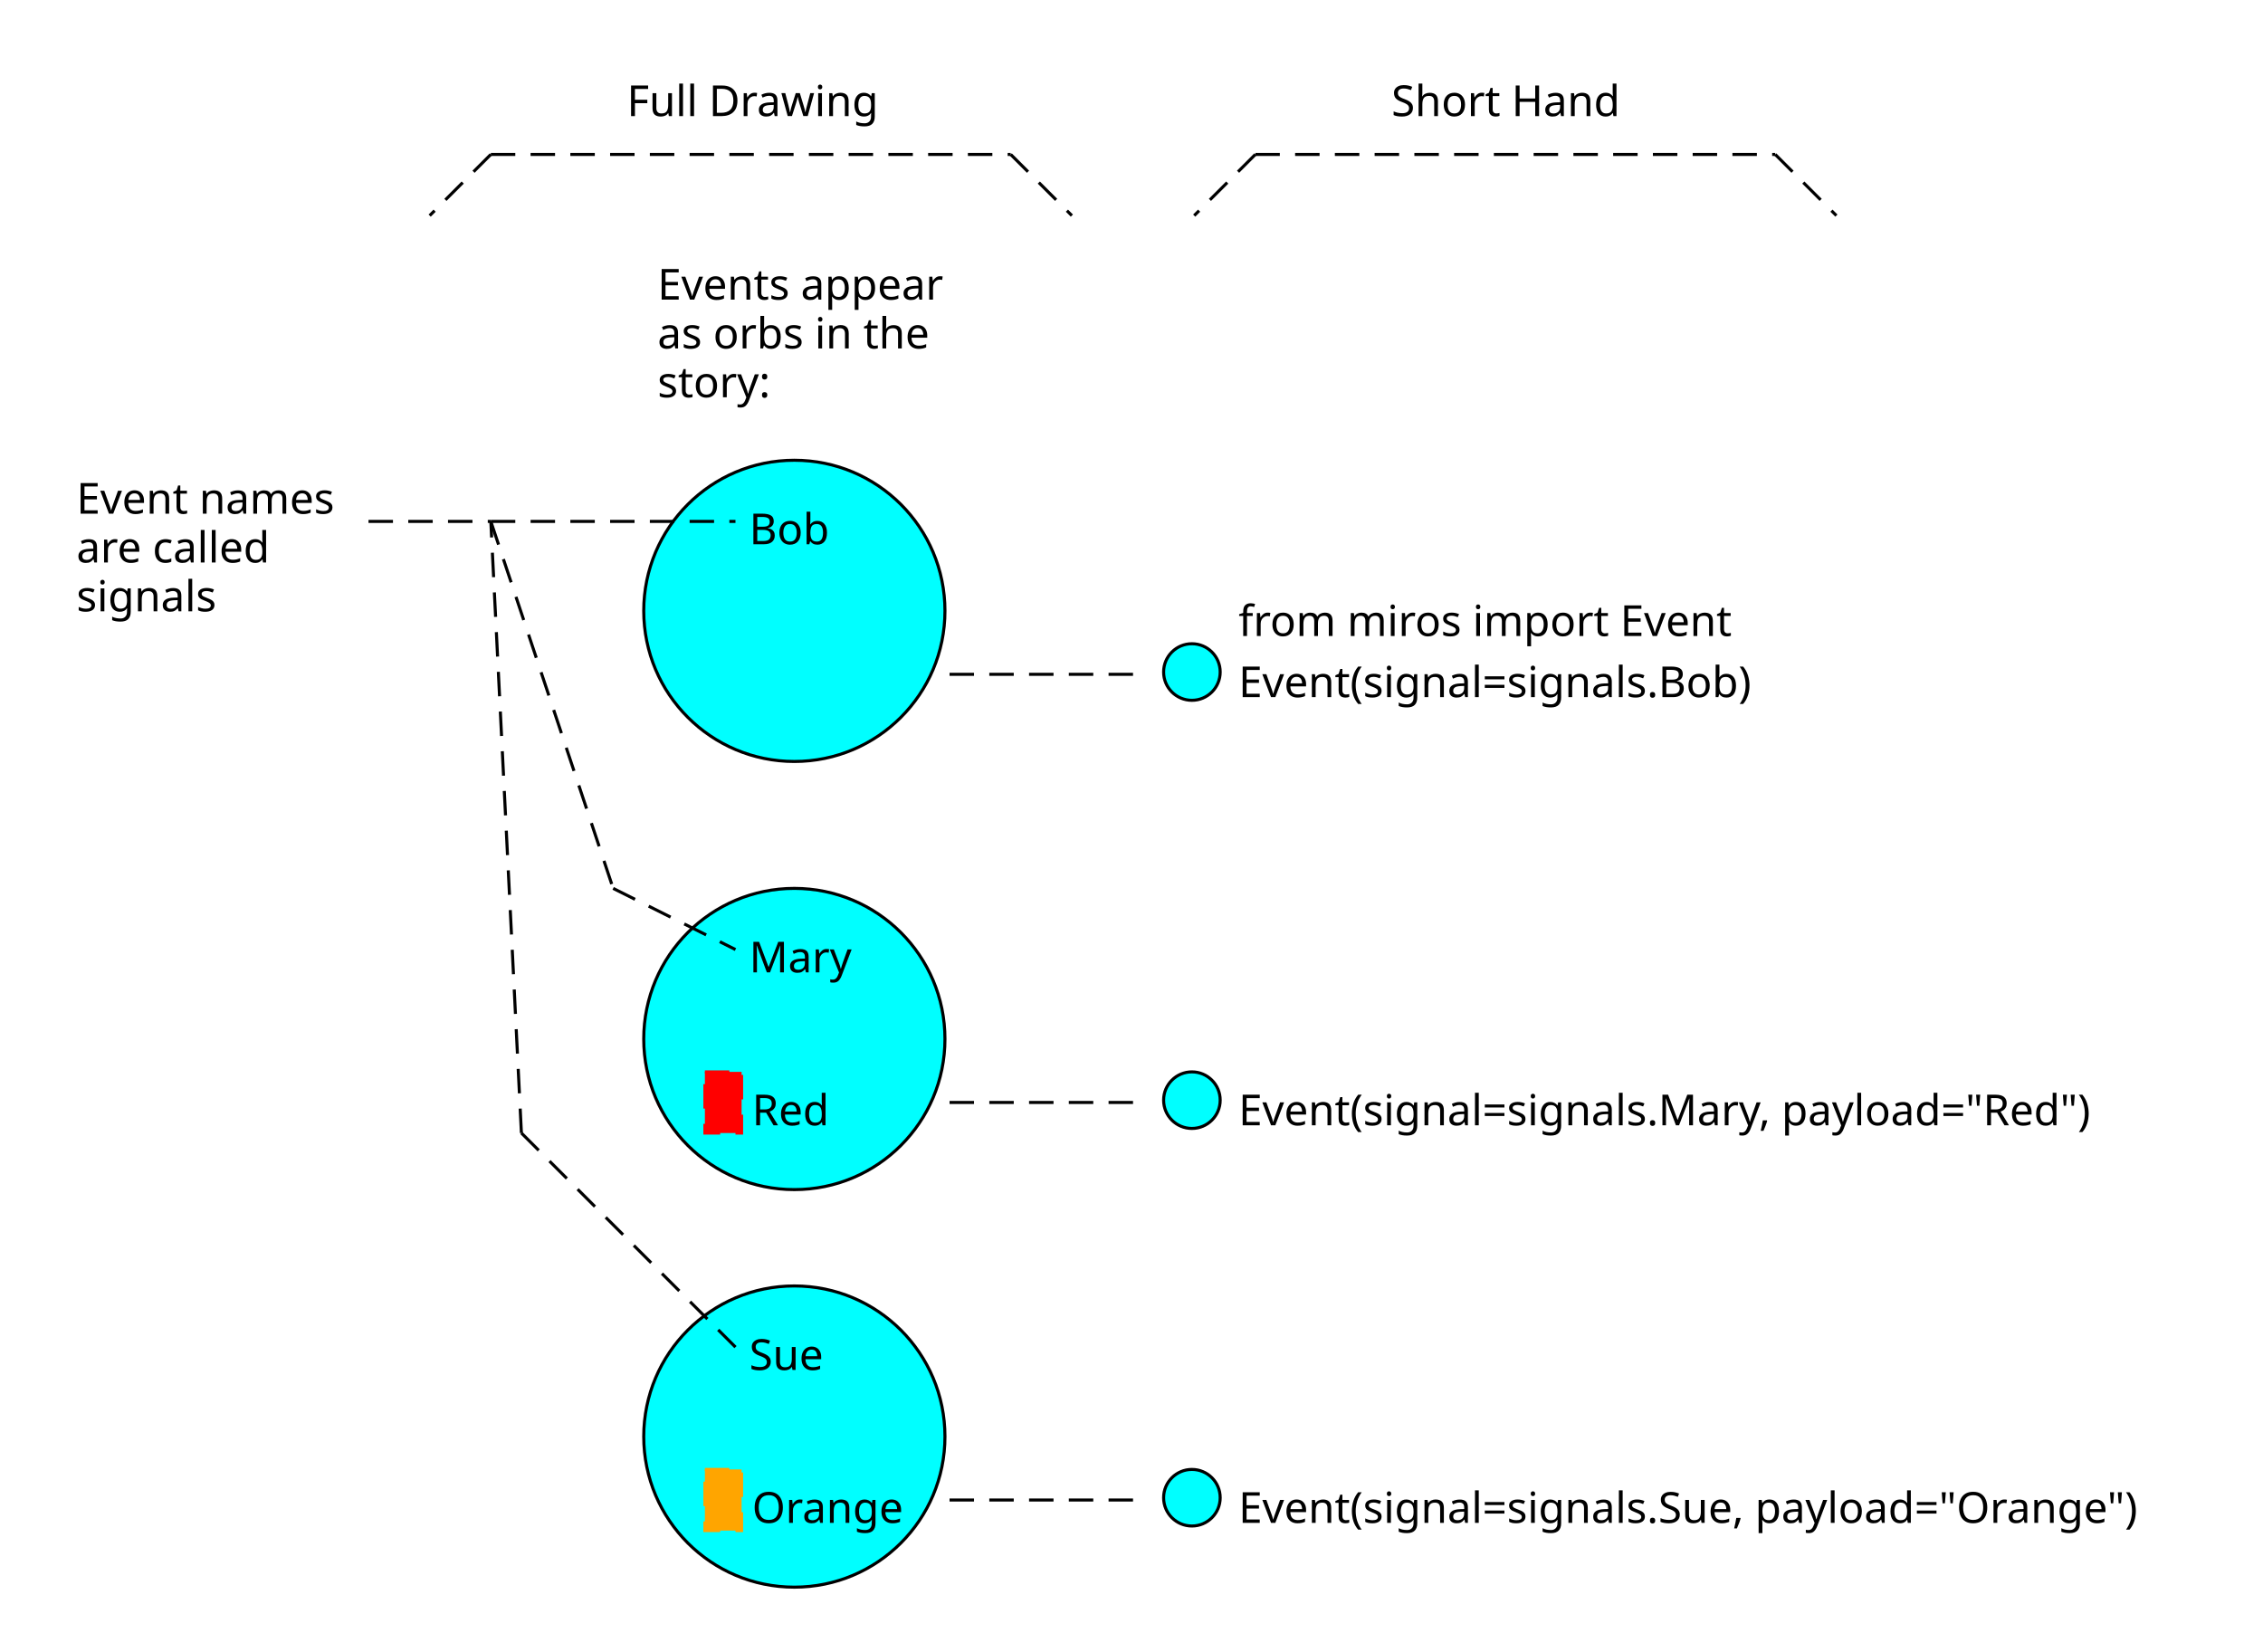
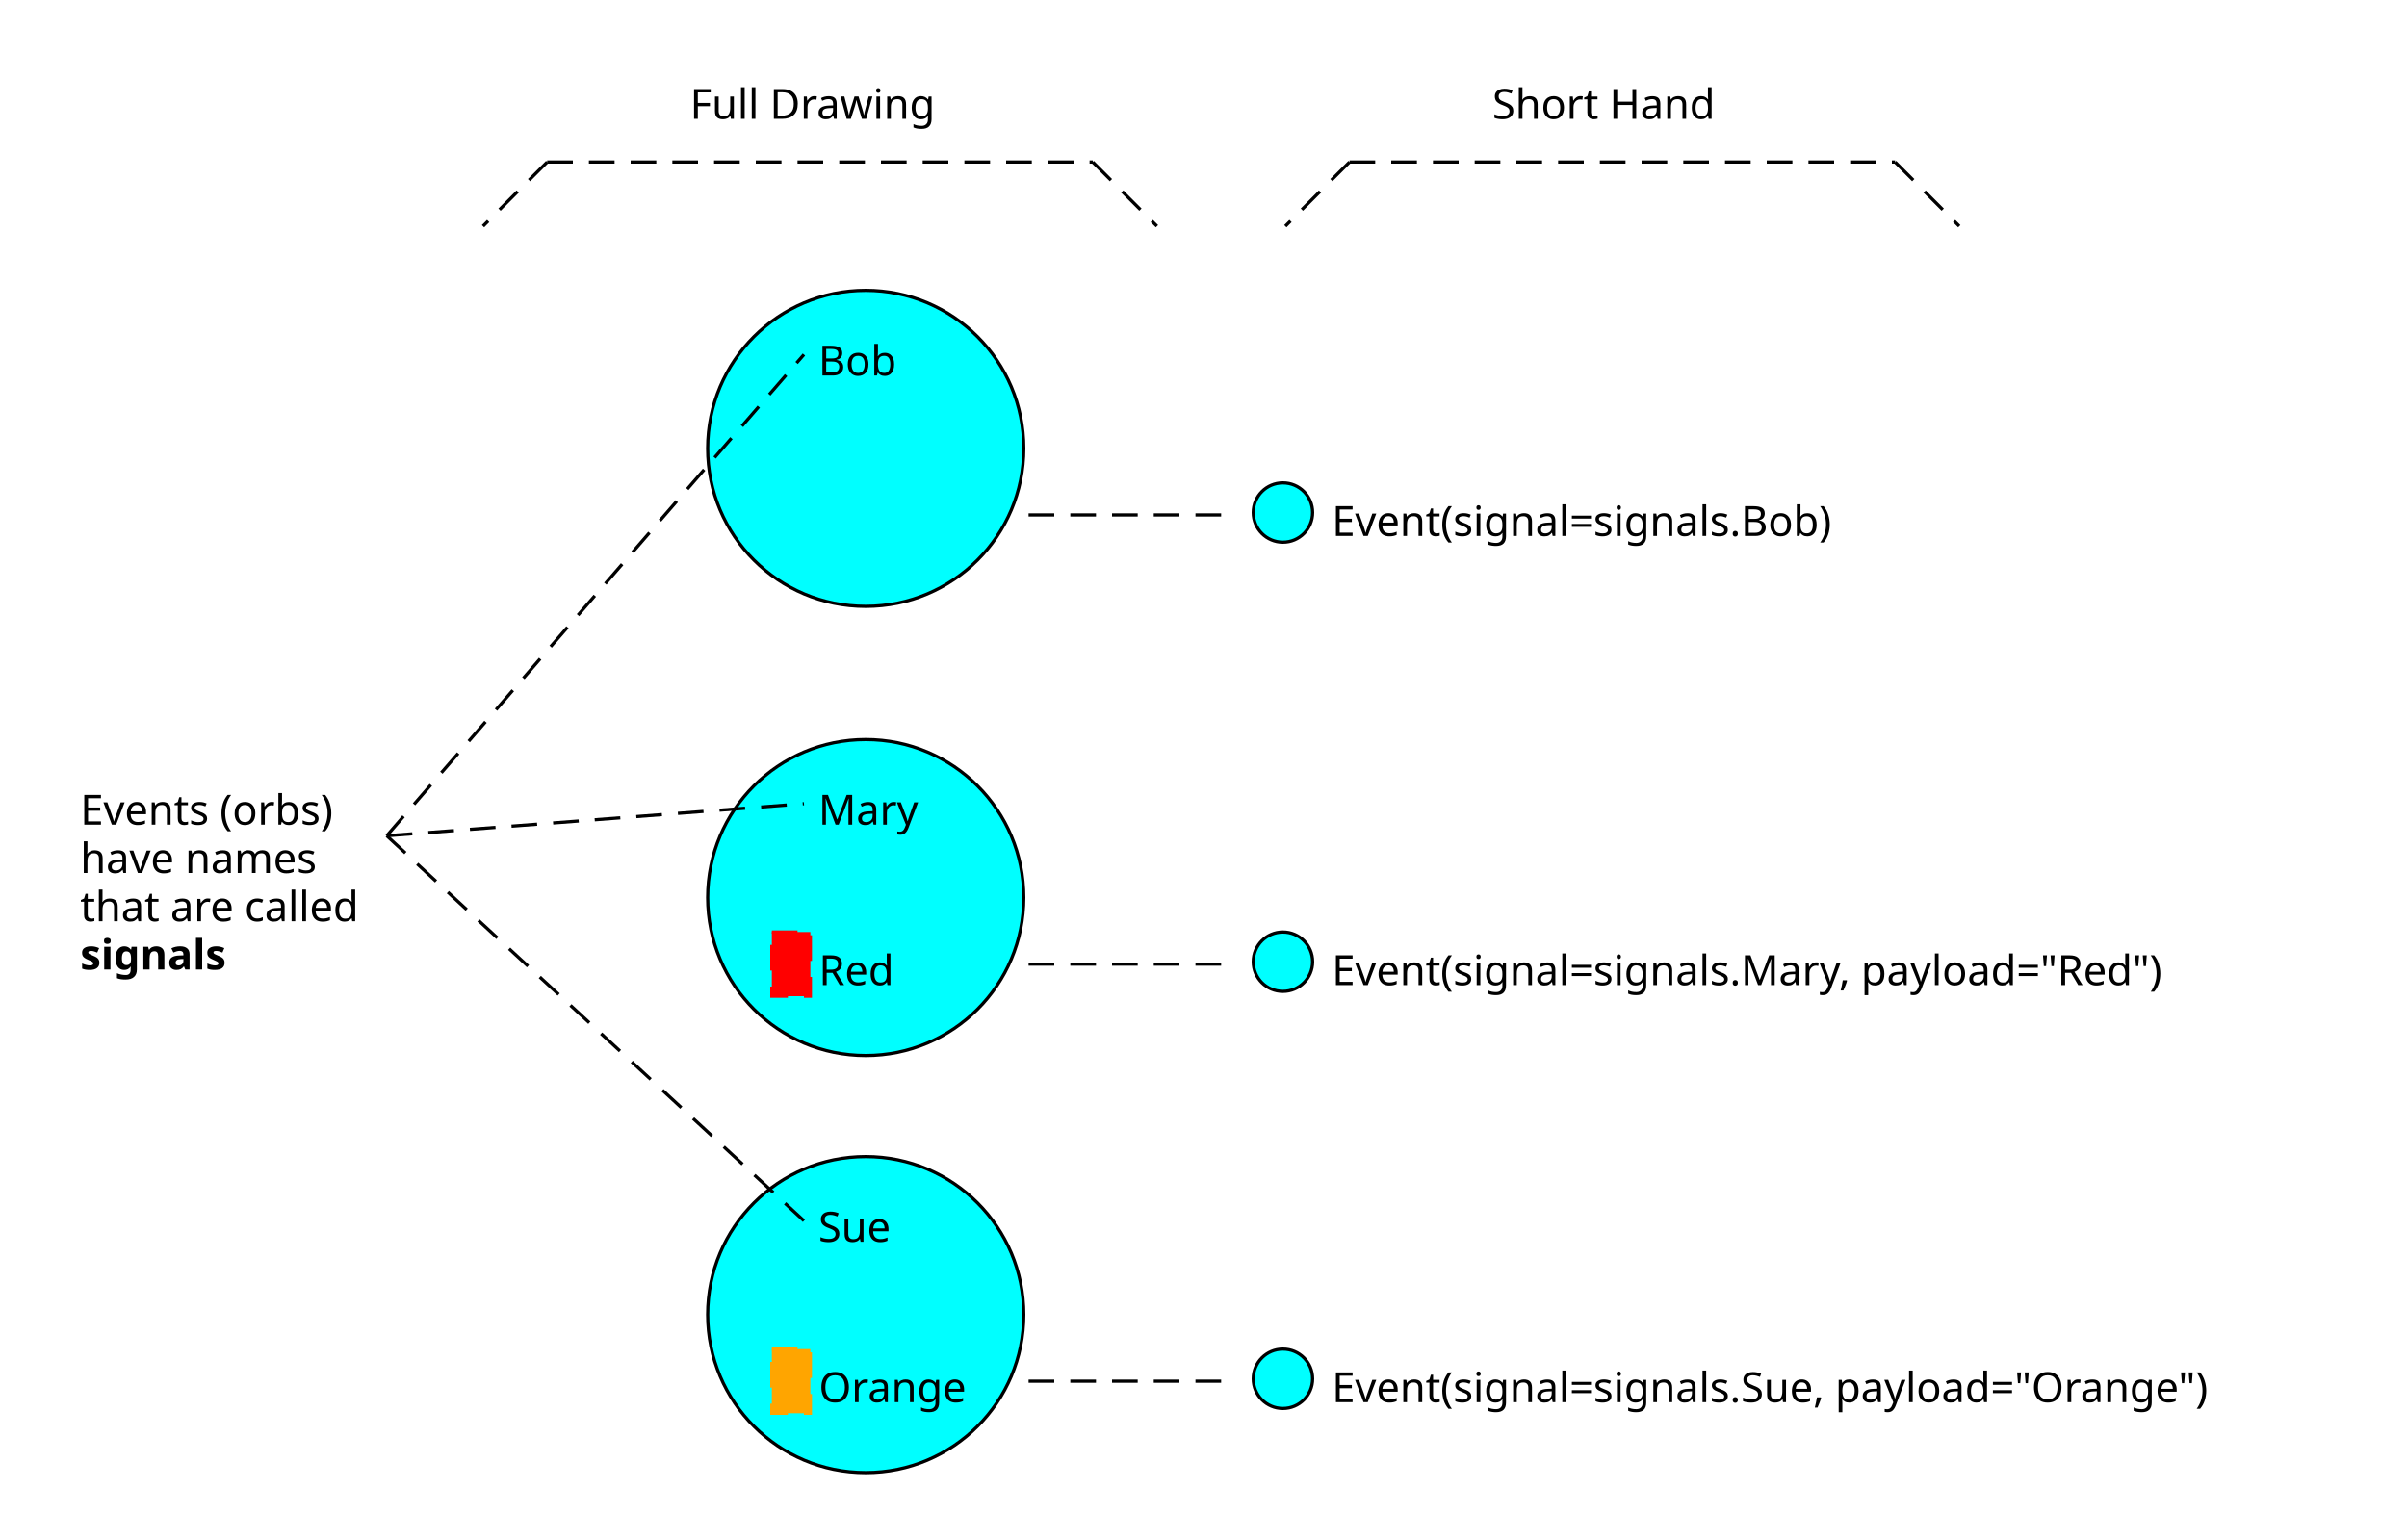
- <svg xmlns="http://www.w3.org/2000/svg" fill-opacity="1" color-rendering="auto" color-interpolation="auto" text-rendering="auto" stroke="black" stroke-linecap="square" width="740" stroke-miterlimit="10" shape-rendering="auto" stroke-opacity="1" fill="black" stroke-dasharray="none" font-weight="normal" stroke-width="1" viewBox="180 90 740 540" height="540" font-family="'Dialog'" font-style="normal" stroke-linejoin="miter" font-size="12px" stroke-dashoffset="0" image-rendering="auto">
+ <svg xmlns="http://www.w3.org/2000/svg" fill-opacity="1" color-rendering="auto" color-interpolation="auto" text-rendering="auto" stroke="black" stroke-linecap="square" width="750" stroke-miterlimit="10" shape-rendering="auto" stroke-opacity="1" fill="black" stroke-dasharray="none" font-weight="normal" stroke-width="1" viewBox="170 150 750 480" height="480" font-family="'Dialog'" font-style="normal" stroke-linejoin="miter" font-size="12px" stroke-dashoffset="0" image-rendering="auto">
  <defs id="genericDefs" />
  <g>
    <defs id="defs1">
      <clipPath clipPathUnits="userSpaceOnUse" id="clipPath1">
        <path d="M0 0 L2147483647 0 L2147483647 2147483647 L0 2147483647 L0 0 Z" />
      </clipPath>
      <clipPath clipPathUnits="userSpaceOnUse" id="clipPath2">
        <path d="M0 0 L0 30 L100 30 L100 0 Z" />
      </clipPath>
      <clipPath clipPathUnits="userSpaceOnUse" id="clipPath3">
-         <path d="M0 0 L0 70 L200 70 L200 0 Z" />
+         <path d="M0 0 L0 20 L20 20 L20 0 Z" />
      </clipPath>
      <clipPath clipPathUnits="userSpaceOnUse" id="clipPath4">
-         <path d="M0 0 L0 20 L20 20 L20 0 Z" />
+         <path d="M0 0 L0 30 L320 30 L320 0 Z" />
      </clipPath>
      <clipPath clipPathUnits="userSpaceOnUse" id="clipPath5">
-         <path d="M0 0 L0 30 L320 30 L320 0 Z" />
+         <path d="M0 0 L0 30 L290 30 L290 0 Z" />
      </clipPath>
      <clipPath clipPathUnits="userSpaceOnUse" id="clipPath6">
-         <path d="M0 0 L0 30 L290 30 L290 0 Z" />
+         <path d="M0 0 L0 70 L100 70 L100 0 Z" />
      </clipPath>
      <clipPath clipPathUnits="userSpaceOnUse" id="clipPath7">
-         <path d="M0 0 L0 60 L100 60 L100 0 Z" />
+         <path d="M0 0 L0 100 L100 100 L100 0 Z" />
      </clipPath>
      <clipPath clipPathUnits="userSpaceOnUse" id="clipPath8">
-         <path d="M0 0 L0 60 L110 60 L110 0 Z" />
+         <path d="M0 0 L0 40 L160 40 L160 0 Z" />
      </clipPath>
      <clipPath clipPathUnits="userSpaceOnUse" id="clipPath9">
-         <path d="M0 0 L0 100 L100 100 L100 0 Z" />
+         <path d="M0 0 L0 30 L200 30 L200 0 Z" />
      </clipPath>
      <clipPath clipPathUnits="userSpaceOnUse" id="clipPath10">
-         <path d="M0 0 L0 30 L200 30 L200 0 Z" />
+         <path d="M0 0 L0 50 L50 50 L50 0 Z" />
      </clipPath>
      <clipPath clipPathUnits="userSpaceOnUse" id="clipPath11">
-         <path d="M0 0 L0 50 L50 50 L50 0 Z" />
+         <path d="M0 0 L0 30 L90 30 L90 0 Z" />
      </clipPath>
      <clipPath clipPathUnits="userSpaceOnUse" id="clipPath12">
-         <path d="M0 0 L0 30 L90 30 L90 0 Z" />
+         <path d="M0 0 L0 180 L160 180 L160 0 Z" />
      </clipPath>
      <clipPath clipPathUnits="userSpaceOnUse" id="clipPath13">
+         <path d="M0 0 L0 150 L160 150 L160 0 Z" />
+       </clipPath>
+       <clipPath clipPathUnits="userSpaceOnUse" id="clipPath14">
+         <path d="M0 0 L0 40 L50 40 L50 0 Z" />
+       </clipPath>
+       <clipPath clipPathUnits="userSpaceOnUse" id="clipPath15">
+         <path d="M0 0 L0 40 L90 40 L90 0 Z" />
+       </clipPath>
+       <clipPath clipPathUnits="userSpaceOnUse" id="clipPath16">
        <path d="M0 0 L0 30 L70 30 L70 0 Z" />
      </clipPath>
-       <clipPath clipPathUnits="userSpaceOnUse" id="clipPath14">
-         <path d="M0 0 L0 230 L40 230 L40 0 Z" />
-       </clipPath>
-       <clipPath clipPathUnits="userSpaceOnUse" id="clipPath15">
-         <path d="M0 0 L0 170 L110 170 L110 0 Z" />
-       </clipPath>
-       <clipPath clipPathUnits="userSpaceOnUse" id="clipPath16">
-         <path d="M0 0 L0 30 L110 30 L110 0 Z" />
-       </clipPath>
-       <clipPath clipPathUnits="userSpaceOnUse" id="clipPath17">
-         <path d="M0 0 L0 40 L50 40 L50 0 Z" />
-       </clipPath>
-       <clipPath clipPathUnits="userSpaceOnUse" id="clipPath18">
-         <path d="M0 0 L0 40 L90 40 L90 0 Z" />
-       </clipPath>
    </defs>
-     <g font-family="sans-serif" font-size="14px" transform="translate(630,110)">
-       <text x="5" xml:space="preserve" y="17.969" clip-path="url(#clipPath2)" stroke="none">Short Hand</text>
+     <g font-family="sans-serif" font-size="13px" transform="translate(630,170)">
+       <text x="5" xml:space="preserve" y="17.047" clip-path="url(#clipPath2)" stroke="none">Short Hand</text>
    </g>
-     <g font-family="sans-serif" font-size="14px" transform="translate(380,110)">
-       <text x="5" xml:space="preserve" y="17.969" clip-path="url(#clipPath2)" stroke="none">Full Drawing</text>
-     </g>
-     <g font-family="sans-serif" font-size="14px" transform="translate(580,280)">
-       <text x="5" xml:space="preserve" y="17.969" clip-path="url(#clipPath3)" stroke="none">from miros import Event</text>
+     <g font-family="sans-serif" font-size="13px" transform="translate(380,170)">
+       <text x="5" xml:space="preserve" y="17.047" clip-path="url(#clipPath2)" stroke="none">Full Drawing</text>
    </g>
    <g fill="aqua" transform="translate(560,570)" stroke="aqua">
-       <circle r="9.25" clip-path="url(#clipPath4)" cx="9.75" cy="9.75" stroke="none" />
-       <circle fill="none" r="9.25" clip-path="url(#clipPath4)" cx="9.75" cy="9.75" stroke="black" />
+       <circle r="9.25" clip-path="url(#clipPath3)" cx="9.75" cy="9.75" stroke="none" />
+       <circle fill="none" r="9.25" clip-path="url(#clipPath3)" cx="9.75" cy="9.75" stroke="black" />
    </g>
-     <g font-family="sans-serif" font-size="14px" transform="translate(580,570)">
-       <text x="5" xml:space="preserve" y="17.969" clip-path="url(#clipPath5)" stroke="none">Event(signal=signals.Sue, payload="Orange")</text>
+     <g font-family="sans-serif" font-size="13px" transform="translate(580,570)">
+       <text x="5" xml:space="preserve" y="17.047" clip-path="url(#clipPath4)" stroke="none">Event(signal=signals.Sue, payload="Orange")</text>
    </g>
    <g fill="aqua" transform="translate(560,440)" stroke="aqua">
-       <circle r="9.25" clip-path="url(#clipPath4)" cx="9.75" cy="9.75" stroke="none" />
-       <circle fill="none" r="9.25" clip-path="url(#clipPath4)" cx="9.75" cy="9.75" stroke="black" />
+       <circle r="9.25" clip-path="url(#clipPath3)" cx="9.75" cy="9.75" stroke="none" />
+       <circle fill="none" r="9.25" clip-path="url(#clipPath3)" cx="9.75" cy="9.75" stroke="black" />
    </g>
-     <g font-family="sans-serif" font-size="14px" transform="translate(580,440)">
-       <text x="5" xml:space="preserve" y="17.969" clip-path="url(#clipPath6)" stroke="none">Event(signal=signals.Mary, payload="Red")</text>
+     <g font-family="sans-serif" font-size="13px" transform="translate(580,440)">
+       <text x="5" xml:space="preserve" y="17.047" clip-path="url(#clipPath5)" stroke="none">Event(signal=signals.Mary, payload="Red")</text>
    </g>
-     <g font-family="sans-serif" font-size="14px" transform="translate(580,300)">
-       <text x="5" xml:space="preserve" y="17.969" clip-path="url(#clipPath6)" stroke="none">Event(signal=signals.Bob)</text>
+     <g font-family="sans-serif" font-size="13px" transform="translate(580,300)">
+       <text x="5" xml:space="preserve" y="17.047" clip-path="url(#clipPath5)" stroke="none">Event(signal=signals.Bob)</text>
    </g>
-     <g font-family="sans-serif" font-size="14px" transform="translate(200,240)">
-       <text x="5" xml:space="preserve" y="17.969" clip-path="url(#clipPath7)" stroke="none">Event names</text>
-       <text x="5" xml:space="preserve" y="33.938" clip-path="url(#clipPath7)" stroke="none">are called</text>
-       <text x="5" xml:space="preserve" y="49.906" clip-path="url(#clipPath7)" stroke="none">signals</text>
-     </g>
-     <g font-family="sans-serif" font-size="14px" transform="translate(390,170)">
-       <text x="5" xml:space="preserve" y="17.969" clip-path="url(#clipPath8)" stroke="none">Events appear</text>
-       <text x="5" xml:space="preserve" y="33.938" clip-path="url(#clipPath8)" stroke="none">as orbs in the</text>
-       <text x="5" xml:space="preserve" y="49.906" clip-path="url(#clipPath8)" stroke="none">story:</text>
+     <g font-family="sans-serif" font-size="13px" transform="translate(190,390)">
+       <text x="5" xml:space="preserve" y="17.047" clip-path="url(#clipPath6)" stroke="none">Events (orbs)</text>
+       <text x="5" xml:space="preserve" y="32.094" clip-path="url(#clipPath6)" stroke="none">have names</text>
+       <text x="5" xml:space="preserve" y="47.141" clip-path="url(#clipPath6)" stroke="none">that are called</text>
+       <text x="5" xml:space="preserve" y="62.188" clip-path="url(#clipPath6)" font-weight="bold" stroke="none">signals</text>
    </g>
    <g fill="aqua" transform="translate(560,300)" stroke="aqua">
-       <circle r="9.25" clip-path="url(#clipPath4)" cx="9.75" cy="9.75" stroke="none" />
-       <circle fill="none" r="9.25" clip-path="url(#clipPath4)" cx="9.75" cy="9.75" stroke="black" />
+       <circle r="9.25" clip-path="url(#clipPath3)" cx="9.75" cy="9.75" stroke="none" />
+       <circle fill="none" r="9.25" clip-path="url(#clipPath3)" cx="9.75" cy="9.75" stroke="black" />
    </g>
    <g fill="aqua" transform="translate(390,240)" stroke="aqua">
-       <circle r="49.25" clip-path="url(#clipPath9)" cx="49.75" cy="49.75" stroke="none" />
-       <circle fill="none" r="49.25" clip-path="url(#clipPath9)" cx="49.75" cy="49.75" stroke="black" />
+       <circle r="49.25" clip-path="url(#clipPath7)" cx="49.75" cy="49.75" stroke="none" />
+       <circle fill="none" r="49.25" clip-path="url(#clipPath7)" cx="49.75" cy="49.75" stroke="black" />
    </g>
    <g fill="aqua" transform="translate(390,380)" stroke="aqua">
-       <circle r="49.25" clip-path="url(#clipPath9)" cx="49.75" cy="49.75" stroke="none" />
-       <circle fill="none" r="49.25" clip-path="url(#clipPath9)" cx="49.75" cy="49.75" stroke="black" />
+       <circle r="49.25" clip-path="url(#clipPath7)" cx="49.75" cy="49.75" stroke="none" />
+       <circle fill="none" r="49.25" clip-path="url(#clipPath7)" cx="49.75" cy="49.75" stroke="black" />
    </g>
    <g fill="aqua" transform="translate(390,510)" stroke="aqua">
-       <circle r="49.25" clip-path="url(#clipPath9)" cx="49.75" cy="49.75" stroke="none" />
-       <circle fill="none" r="49.25" clip-path="url(#clipPath9)" cx="49.75" cy="49.75" stroke="black" />
+       <circle r="49.25" clip-path="url(#clipPath7)" cx="49.75" cy="49.75" stroke="none" />
+       <circle fill="none" r="49.25" clip-path="url(#clipPath7)" cx="49.75" cy="49.75" stroke="black" />
    </g>
-     <g stroke-dasharray="8,5" stroke-miterlimit="5" transform="translate(580,130)" stroke-linecap="butt">
-       <path fill="none" d="M10.5 10.5 L180.5 10.5" clip-path="url(#clipPath10)" />
+     <g stroke-dasharray="8,5" stroke-miterlimit="5" transform="translate(280,390)" stroke-linecap="butt">
+       <path fill="none" d="M10.5 20.5 L140.5 10.5" clip-path="url(#clipPath8)" />
    </g>
-     <g stroke-dasharray="8,5" stroke-miterlimit="5" transform="translate(560,130)" stroke-linecap="butt">
-       <path fill="none" d="M30.5 10.5 L10.5 30.5" clip-path="url(#clipPath11)" />
+     <g stroke-dasharray="8,5" stroke-miterlimit="5" transform="translate(580,190)" stroke-linecap="butt">
+       <path fill="none" d="M10.5 10.5 L180.5 10.5" clip-path="url(#clipPath9)" />
    </g>
-     <g stroke-dasharray="8,5" stroke-miterlimit="5" transform="translate(310,130)" stroke-linecap="butt">
-       <path fill="none" d="M30.5 10.5 L10.5 30.5" clip-path="url(#clipPath11)" />
+     <g stroke-dasharray="8,5" stroke-miterlimit="5" transform="translate(560,190)" stroke-linecap="butt">
+       <path fill="none" d="M30.5 10.5 L10.5 30.5" clip-path="url(#clipPath10)" />
    </g>
-     <g stroke-dasharray="8,5" stroke-miterlimit="5" transform="translate(750,130)" stroke-linecap="butt">
-       <path fill="none" d="M10.5 10.5 L30.5 30.5" clip-path="url(#clipPath11)" />
+     <g stroke-dasharray="8,5" stroke-miterlimit="5" transform="translate(310,190)" stroke-linecap="butt">
+       <path fill="none" d="M30.5 10.5 L10.5 30.5" clip-path="url(#clipPath10)" />
    </g>
-     <g stroke-dasharray="8,5" stroke-miterlimit="5" transform="translate(500,130)" stroke-linecap="butt">
-       <path fill="none" d="M10.5 10.5 L30.5 30.5" clip-path="url(#clipPath11)" />
+     <g stroke-dasharray="8,5" stroke-miterlimit="5" transform="translate(750,190)" stroke-linecap="butt">
+       <path fill="none" d="M10.5 10.5 L30.5 30.5" clip-path="url(#clipPath10)" />
    </g>
-     <g stroke-dasharray="8,5" stroke-miterlimit="5" transform="translate(330,130)" stroke-linecap="butt">
-       <path fill="none" d="M10.5 10.5 L180.5 10.5" clip-path="url(#clipPath10)" />
+     <g stroke-dasharray="8,5" stroke-miterlimit="5" transform="translate(500,190)" stroke-linecap="butt">
+       <path fill="none" d="M10.5 10.5 L30.5 30.5" clip-path="url(#clipPath10)" />
+     </g>
+     <g stroke-dasharray="8,5" stroke-miterlimit="5" transform="translate(330,190)" stroke-linecap="butt">
+       <path fill="none" d="M10.5 10.5 L180.5 10.5" clip-path="url(#clipPath9)" />
    </g>
    <g stroke-dasharray="8,5" stroke-miterlimit="5" transform="translate(480,570)" stroke-linecap="butt">
-       <path fill="none" d="M10.5 10.5 L70.5 10.5" clip-path="url(#clipPath12)" />
+       <path fill="none" d="M10.5 10.5 L70.5 10.5" clip-path="url(#clipPath11)" />
    </g>
    <g stroke-dasharray="8,5" stroke-miterlimit="5" transform="translate(480,300)" stroke-linecap="butt">
-       <path fill="none" d="M10.5 10.5 L70.5 10.5" clip-path="url(#clipPath12)" />
+       <path fill="none" d="M10.5 10.5 L70.5 10.5" clip-path="url(#clipPath11)" />
    </g>
    <g stroke-dasharray="8,5" stroke-miterlimit="5" transform="translate(480,440)" stroke-linecap="butt">
-       <path fill="none" d="M10.5 10.5 L70.5 10.5" clip-path="url(#clipPath12)" />
+       <path fill="none" d="M10.5 10.5 L70.5 10.5" clip-path="url(#clipPath11)" />
    </g>
-     <g stroke-dasharray="8,5" stroke-miterlimit="5" transform="translate(290,250)" stroke-linecap="butt">
-       <path fill="none" d="M10.5 10.5 L50.5 10.5" clip-path="url(#clipPath13)" />
+     <g stroke-dasharray="8,5" stroke-miterlimit="5" transform="translate(280,250)" stroke-linecap="butt">
+       <path fill="none" d="M10.5 160.5 L140.5 10.5" clip-path="url(#clipPath12)" />
    </g>
-     <g stroke-dasharray="8,5" stroke-miterlimit="5" transform="translate(330,250)" stroke-linecap="butt">
-       <path fill="none" d="M20.5 210.5 L10.5 10.5" clip-path="url(#clipPath14)" />
+     <g stroke-dasharray="8,5" stroke-miterlimit="5" transform="translate(280,400)" stroke-linecap="butt">
+       <path fill="none" d="M140.5 130.5 L10.5 10.5" clip-path="url(#clipPath13)" />
    </g>
-     <g stroke-dasharray="8,5" stroke-miterlimit="5" transform="translate(340,450)" stroke-linecap="butt">
-       <path fill="none" d="M10.5 10.5 L80.5 80.5" clip-path="url(#clipPath9)" />
+     <g font-family="sans-serif" font-size="13px" transform="translate(420,520)">
+       <text x="5" xml:space="preserve" y="17.047" clip-path="url(#clipPath14)" stroke="none">Sue</text>
    </g>
-     <g stroke-dasharray="8,5" stroke-miterlimit="5" transform="translate(330,250)" stroke-linecap="butt">
-       <path fill="none" d="M10.5 10.5 L50.5 130.5" clip-path="url(#clipPath15)" />
-       <path fill="none" d="M50.5 130.5 L90.5 150.5" clip-path="url(#clipPath15)" />
+     <g font-family="sans-serif" font-size="13px" transform="translate(420,250)">
+       <text x="5" xml:space="preserve" y="17.047" clip-path="url(#clipPath14)" stroke="none">Bob</text>
    </g>
-     <g stroke-dasharray="8,5" stroke-miterlimit="5" transform="translate(330,250)" stroke-linecap="butt">
-       <path fill="none" d="M10.5 10.5 L90.5 10.5" clip-path="url(#clipPath16)" />
-     </g>
-     <g font-family="sans-serif" font-size="14px" transform="translate(420,520)">
-       <text x="5" xml:space="preserve" y="17.969" clip-path="url(#clipPath17)" stroke="none">Sue</text>
-     </g>
-     <g font-family="sans-serif" font-size="14px" transform="translate(420,250)">
-       <text x="5" xml:space="preserve" y="17.969" clip-path="url(#clipPath17)" stroke="none">Bob</text>
-     </g>
-     <g font-family="sans-serif" font-size="14px" transform="translate(420,390)">
-       <text x="5" xml:space="preserve" y="17.969" clip-path="url(#clipPath17)" stroke="none">Mary</text>
+     <g font-family="sans-serif" font-size="13px" transform="translate(420,390)">
+       <text x="5" xml:space="preserve" y="17.047" clip-path="url(#clipPath14)" stroke="none">Mary</text>
    </g>
    <g fill="rgb(255,165,0)" transform="translate(410,570)" stroke="rgb(255,165,0)">
-       <rect x="0.5" width="12" height="20" y="0.5" clip-path="url(#clipPath18)" stroke="none" />
-       <rect stroke-linecap="butt" x="0.5" y="0.5" clip-path="url(#clipPath18)" fill="none" width="12" stroke-dasharray="8,5" height="20" stroke-miterlimit="5" />
+       <rect x="0.5" width="12" height="20" y="0.5" clip-path="url(#clipPath15)" stroke="none" />
+       <rect stroke-linecap="butt" x="0.5" y="0.5" clip-path="url(#clipPath15)" fill="none" width="12" stroke-dasharray="8,5" height="20" stroke-miterlimit="5" />
    </g>
-     <g stroke-miterlimit="5" font-size="14px" stroke-dasharray="8,5" font-family="sans-serif" transform="translate(410,570)" stroke-linecap="butt">
-       <text x="5" xml:space="preserve" y="17.969" clip-path="url(#clipPath18)" stroke="none">   Orange</text>
+     <g stroke-miterlimit="5" font-size="13px" stroke-dasharray="8,5" font-family="sans-serif" transform="translate(410,570)" stroke-linecap="butt">
+       <text x="5" xml:space="preserve" y="17.047" clip-path="url(#clipPath15)" stroke="none">   Orange</text>
    </g>
    <g fill="red" transform="translate(410,440)" stroke="red">
-       <rect x="0.5" width="12" height="20" y="0.5" clip-path="url(#clipPath13)" stroke="none" />
-       <rect stroke-linecap="butt" x="0.5" y="0.5" clip-path="url(#clipPath13)" fill="none" width="12" stroke-dasharray="8,5" height="20" stroke-miterlimit="5" />
+       <rect x="0.5" width="12" height="20" y="0.5" clip-path="url(#clipPath16)" stroke="none" />
+       <rect stroke-linecap="butt" x="0.5" y="0.5" clip-path="url(#clipPath16)" fill="none" width="12" stroke-dasharray="8,5" height="20" stroke-miterlimit="5" />
    </g>
-     <g stroke-miterlimit="5" font-size="14px" stroke-dasharray="8,5" font-family="sans-serif" transform="translate(410,440)" stroke-linecap="butt">
-       <text x="5" xml:space="preserve" y="17.969" clip-path="url(#clipPath13)" stroke="none">   Red</text>
+     <g stroke-miterlimit="5" font-size="13px" stroke-dasharray="8,5" font-family="sans-serif" transform="translate(410,440)" stroke-linecap="butt">
+       <text x="5" xml:space="preserve" y="17.047" clip-path="url(#clipPath16)" stroke="none">   Red</text>
    </g>
  </g>
</svg>
